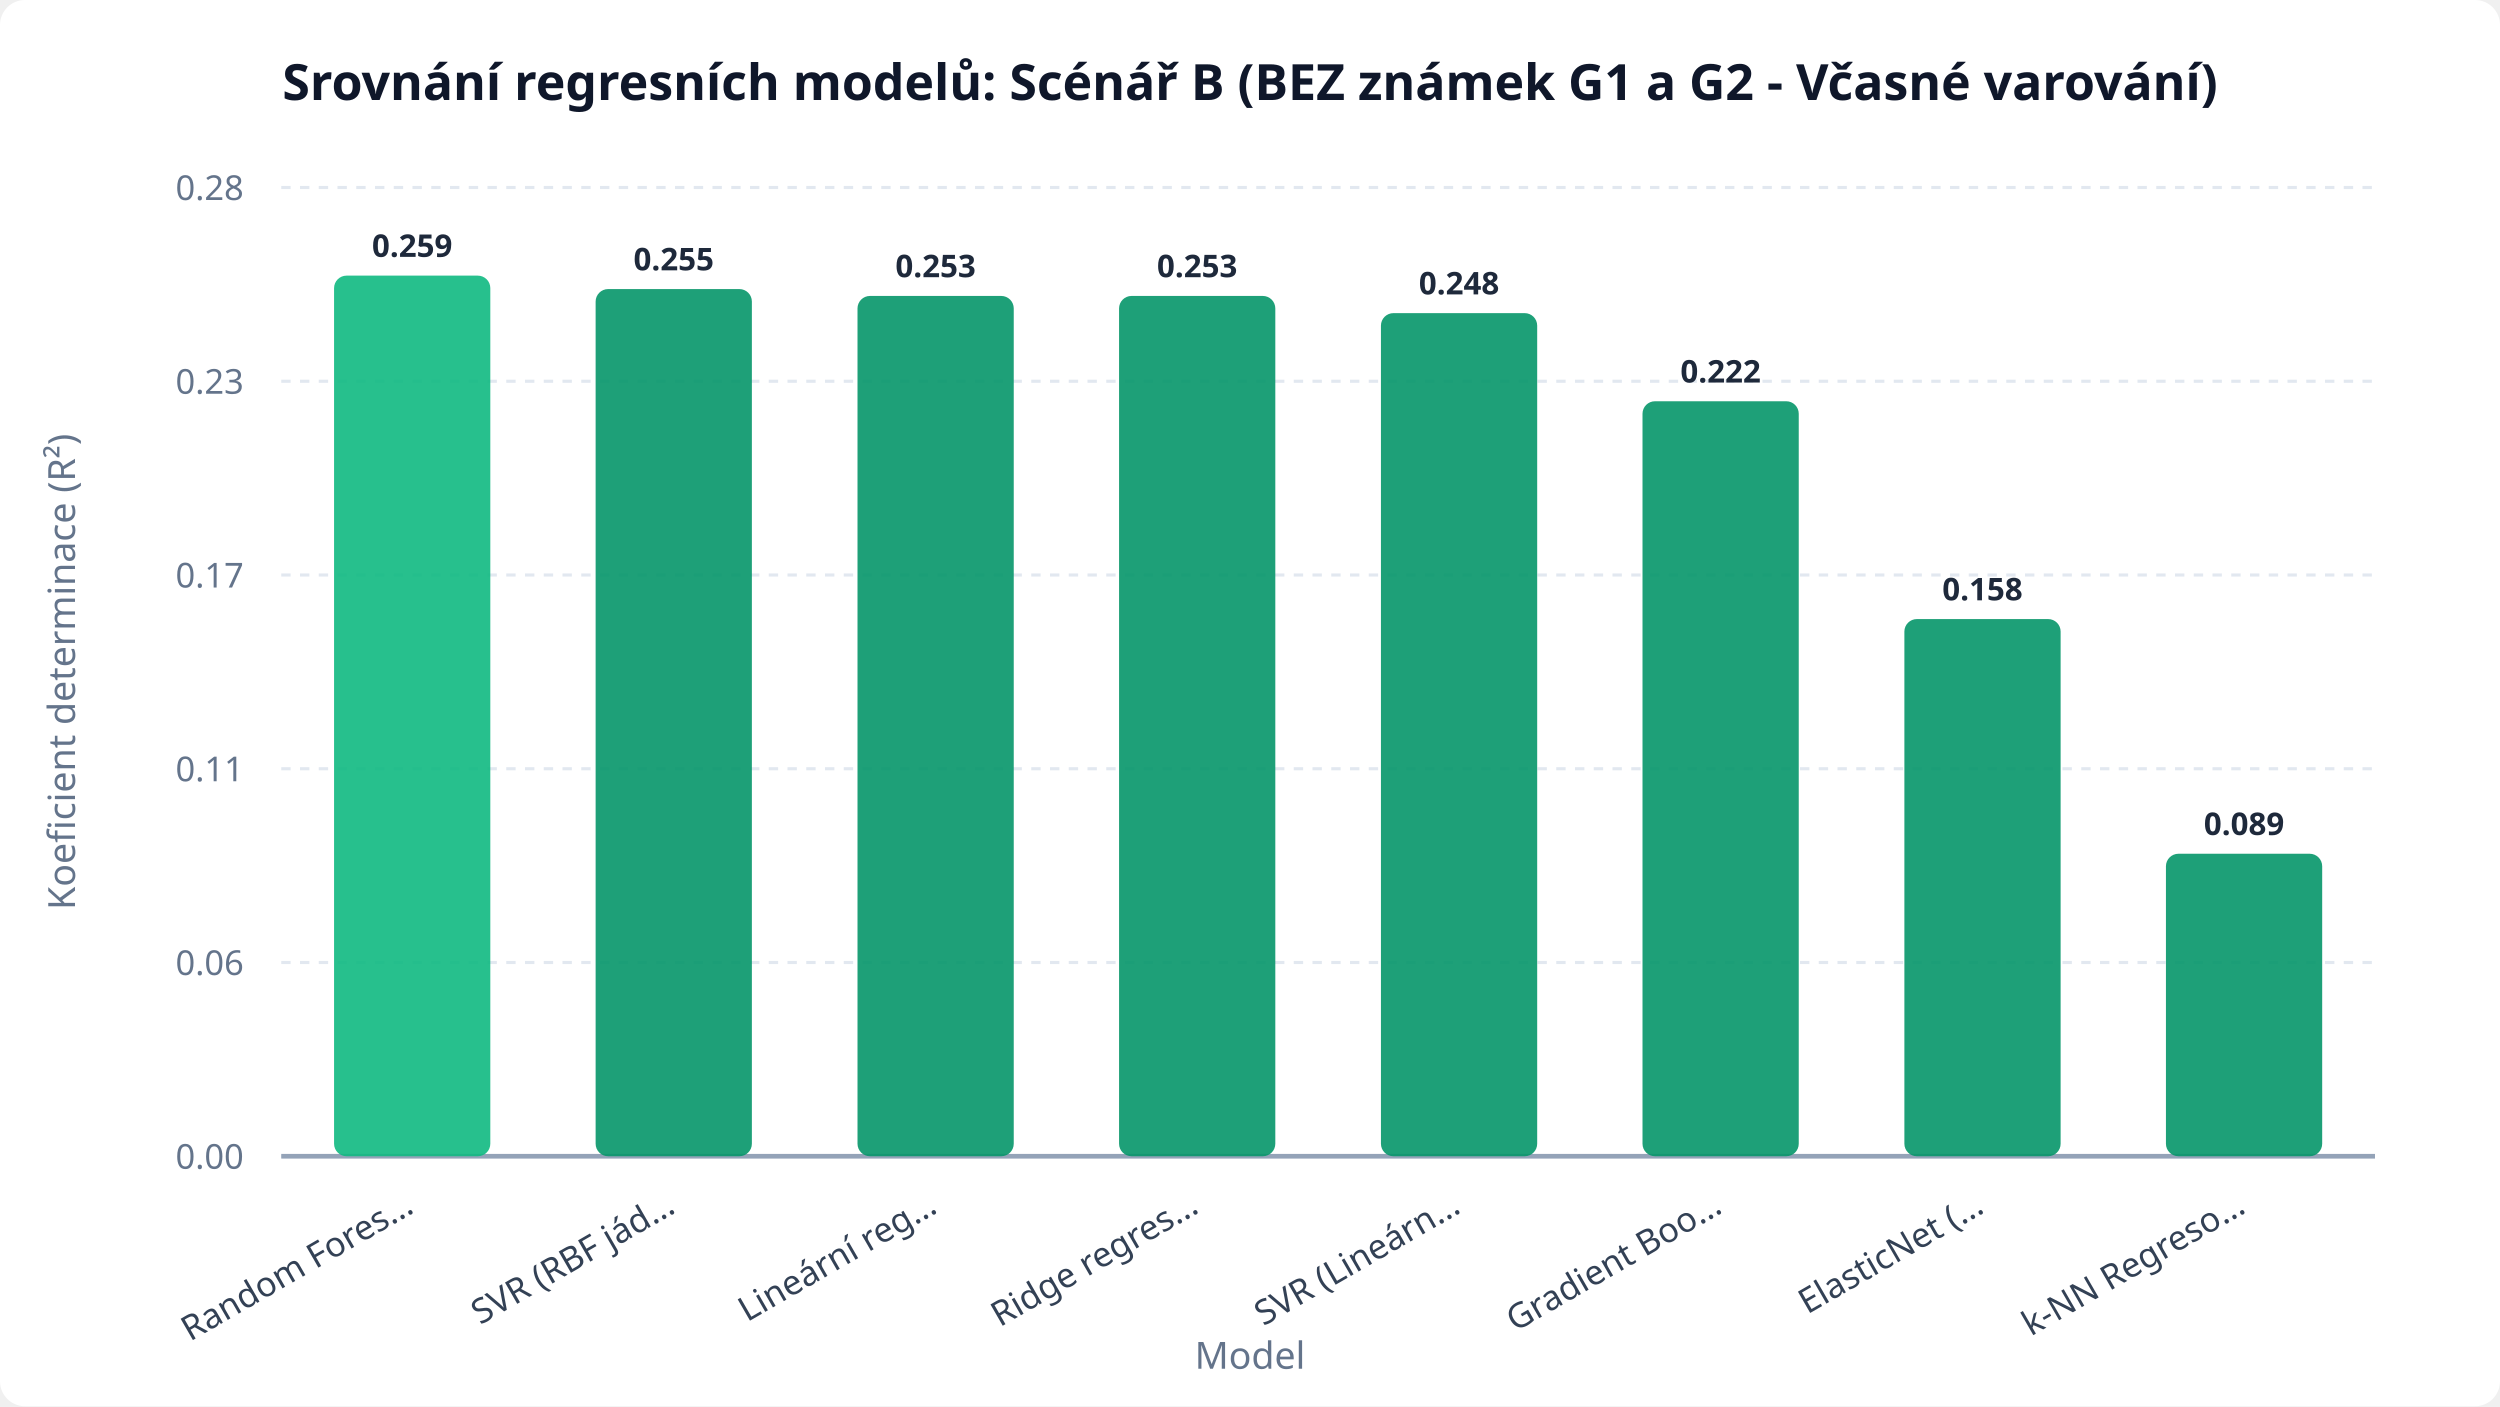
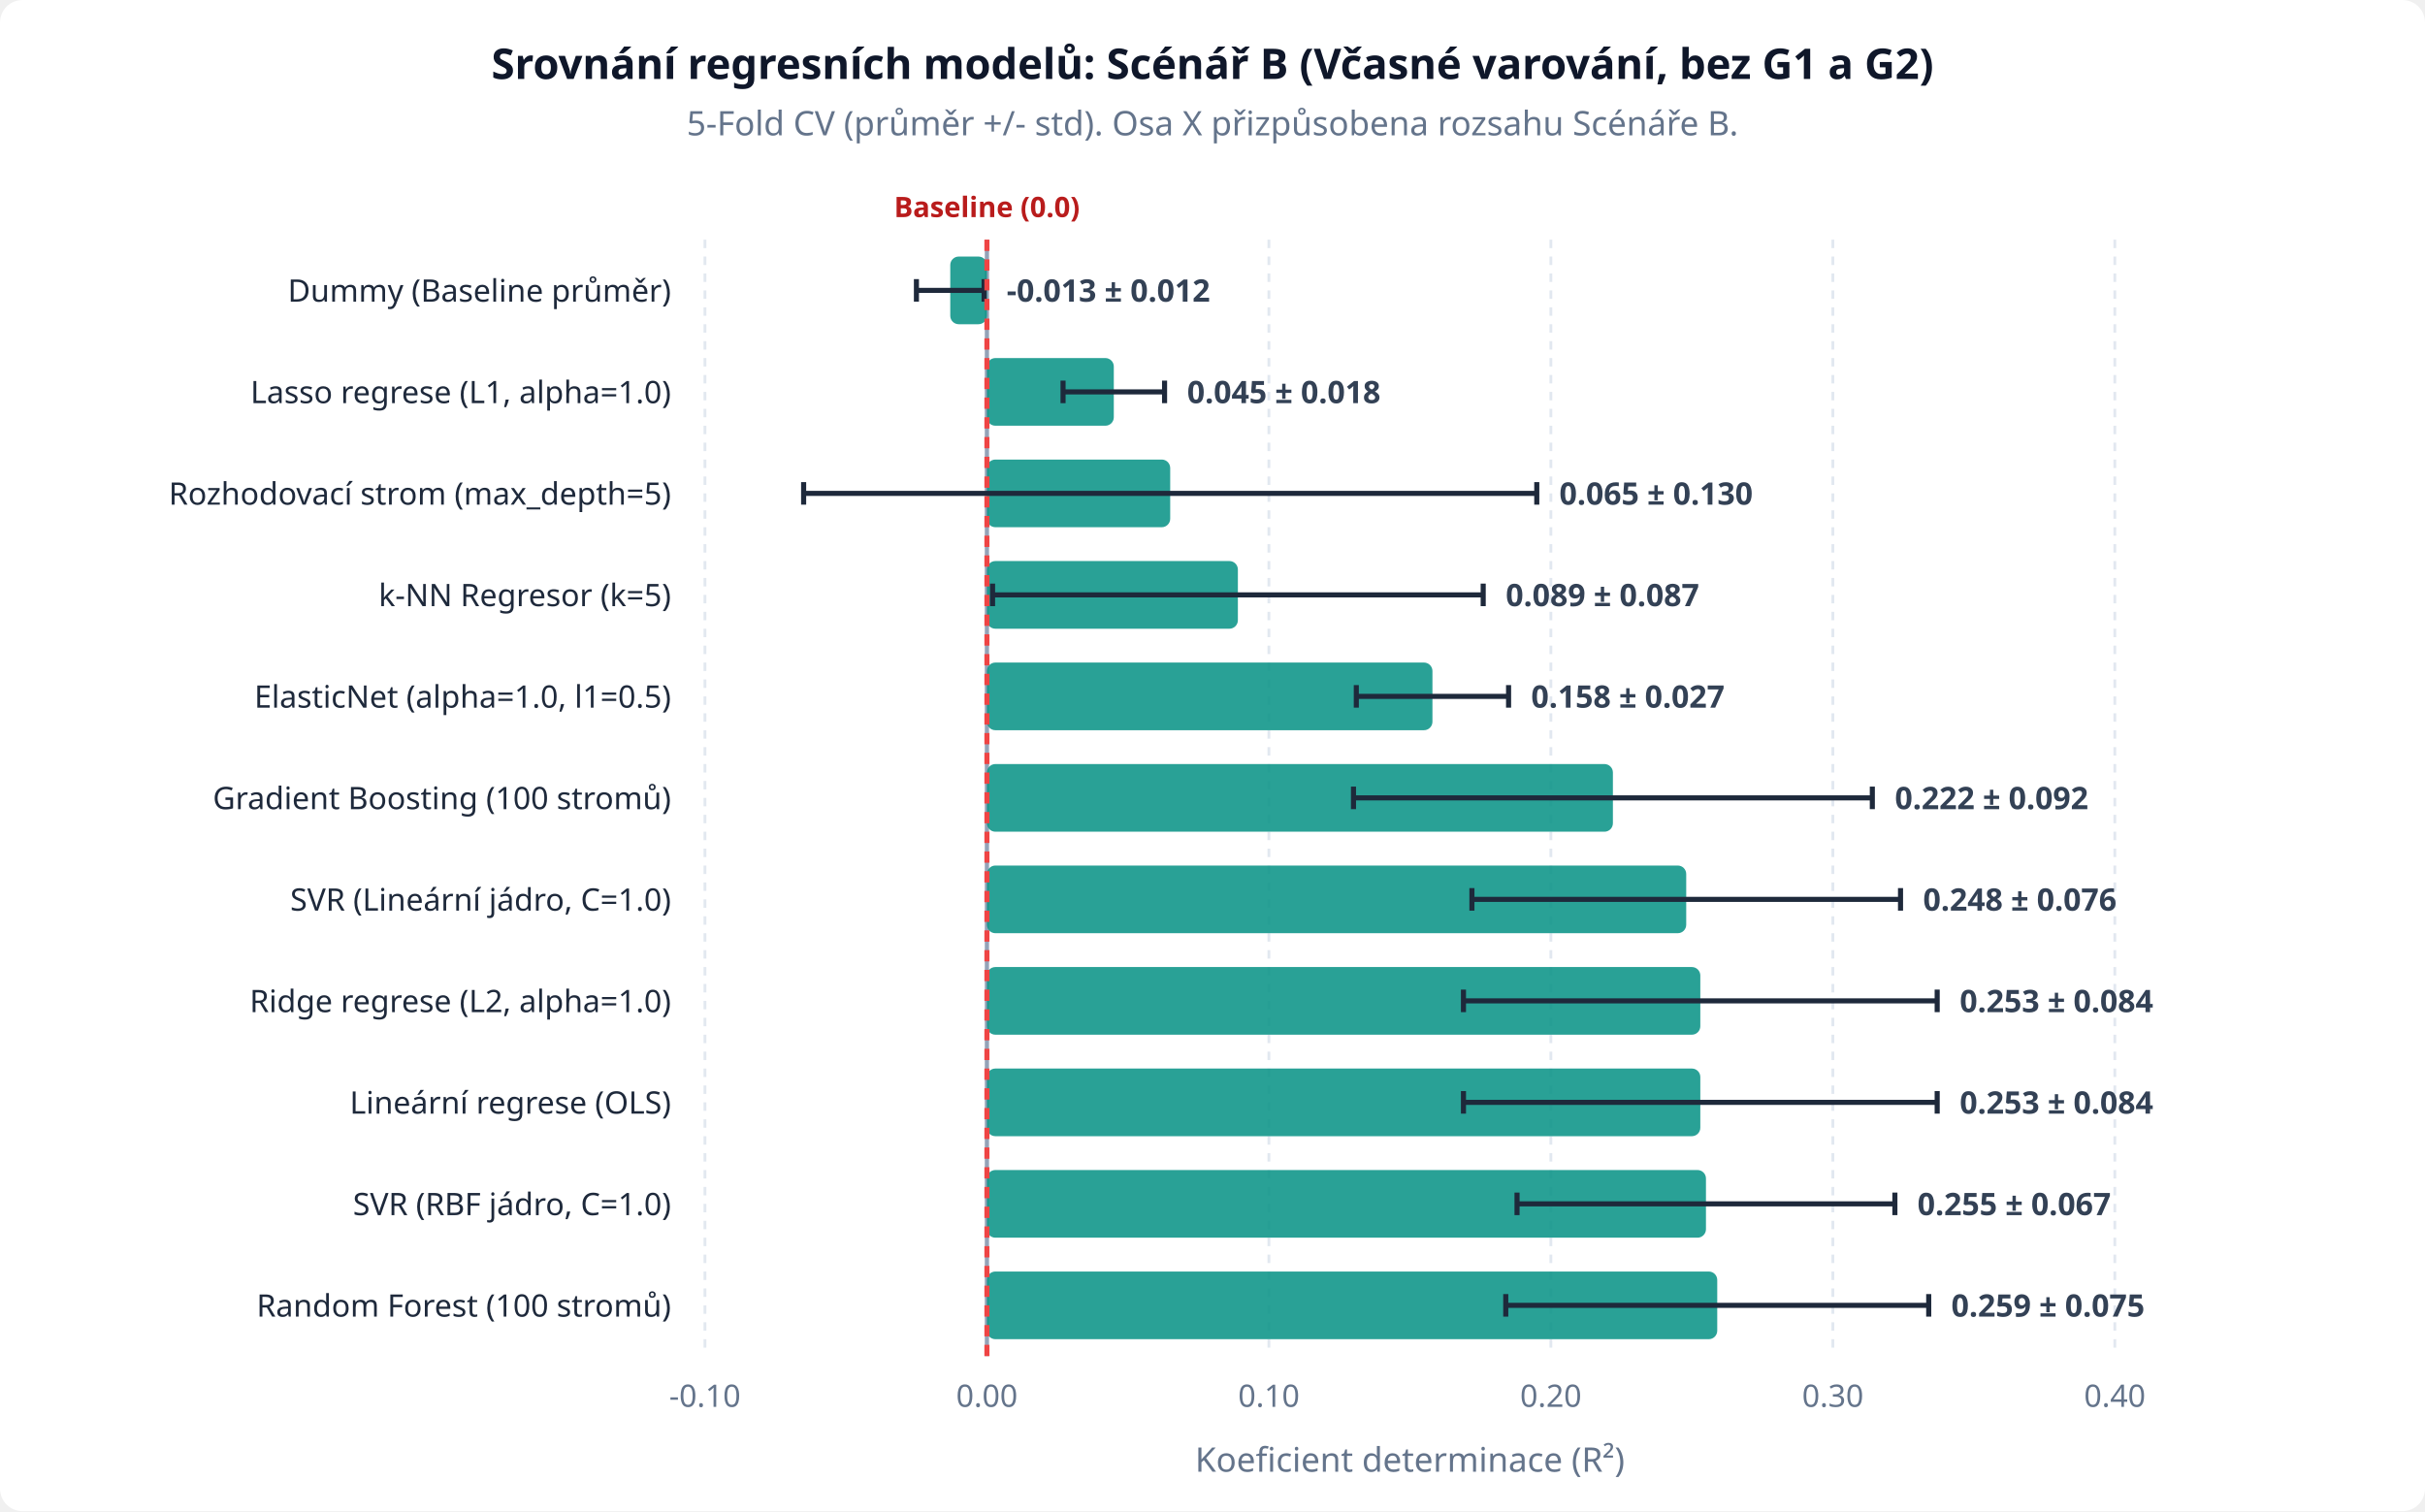
- <svg xmlns="http://www.w3.org/2000/svg" viewBox="0 0 800 450" width="800" height="450" style="background:#ffffff; border-radius:8px; border:1px solid #e2e8f0; font-family:system-ui, sans-serif;">
-   <rect width="800" height="450" fill="#ffffff" rx="8" />
-   <text x="400.0" y="32" text-anchor="middle" font-size="16" font-weight="bold" fill="#0f172a">Srovnání regresních modelů: Scénář B (BEZ známek G1 a G2 - Včasné varování)</text>
-   <text x="400.0" y="438" text-anchor="middle" font-size="12" fill="#64748b">Model</text>
-   <text x="24" y="215.0" text-anchor="middle" font-size="12" fill="#64748b" transform="rotate(-90, 24, 215.0)">Koeficient determinace (R²)</text>
-   <line x1="90" y1="370.0" x2="760" y2="370.0" stroke="#e2e8f0" stroke-width="1" stroke-dasharray="3 3" />
-   <line x1="90" y1="308.0" x2="760" y2="308.0" stroke="#e2e8f0" stroke-width="1" stroke-dasharray="3 3" />
-   <line x1="90" y1="246.0" x2="760" y2="246.0" stroke="#e2e8f0" stroke-width="1" stroke-dasharray="3 3" />
-   <line x1="90" y1="184.0" x2="760" y2="184.0" stroke="#e2e8f0" stroke-width="1" stroke-dasharray="3 3" />
-   <line x1="90" y1="122.0" x2="760" y2="122.0" stroke="#e2e8f0" stroke-width="1" stroke-dasharray="3 3" />
-   <line x1="90" y1="60.0" x2="760" y2="60.0" stroke="#e2e8f0" stroke-width="1" stroke-dasharray="3 3" />
-   <line x1="90" y1="370.0" x2="760" y2="370.0" stroke="#94a3b8" stroke-width="1.5" />
-   <rect x="106.9" y="88.2" width="50.0" height="281.8" rx="4" fill="#10b981" opacity="0.9" />
-   <text x="131.9" y="82.2" text-anchor="middle" font-family="system-ui, sans-serif" font-size="10" font-weight="600" fill="#1e293b">0.259</text>
-   <rect x="190.6" y="92.5" width="50.0" height="277.5" rx="4" fill="#059669" opacity="0.9" />
-   <text x="215.6" y="86.5" text-anchor="middle" font-family="system-ui, sans-serif" font-size="10" font-weight="600" fill="#1e293b">0.255</text>
-   <rect x="274.4" y="94.7" width="50.0" height="275.3" rx="4" fill="#059669" opacity="0.9" />
-   <text x="299.4" y="88.7" text-anchor="middle" font-family="system-ui, sans-serif" font-size="10" font-weight="600" fill="#1e293b">0.253</text>
-   <rect x="358.1" y="94.7" width="50.0" height="275.3" rx="4" fill="#059669" opacity="0.9" />
-   <text x="383.1" y="88.7" text-anchor="middle" font-family="system-ui, sans-serif" font-size="10" font-weight="600" fill="#1e293b">0.253</text>
-   <rect x="441.9" y="100.2" width="50.0" height="269.8" rx="4" fill="#059669" opacity="0.9" />
-   <text x="466.9" y="94.2" text-anchor="middle" font-family="system-ui, sans-serif" font-size="10" font-weight="600" fill="#1e293b">0.248</text>
-   <rect x="525.6" y="128.4" width="50.0" height="241.6" rx="4" fill="#059669" opacity="0.9" />
-   <text x="550.6" y="122.4" text-anchor="middle" font-family="system-ui, sans-serif" font-size="10" font-weight="600" fill="#1e293b">0.222</text>
-   <rect x="609.4" y="198.1" width="50.0" height="171.9" rx="4" fill="#059669" opacity="0.9" />
-   <text x="634.4" y="192.1" text-anchor="middle" font-family="system-ui, sans-serif" font-size="10" font-weight="600" fill="#1e293b">0.158</text>
-   <rect x="693.1" y="273.2" width="50.0" height="96.8" rx="4" fill="#059669" opacity="0.9" />
-   <text x="718.1" y="267.2" text-anchor="middle" font-family="system-ui, sans-serif" font-size="10" font-weight="600" fill="#1e293b">0.089</text>
-   <text x="78" y="374.0" text-anchor="end" font-family="system-ui, sans-serif" font-size="11" fill="#64748b">0.00</text>
-   <text x="78" y="312.0" text-anchor="end" font-family="system-ui, sans-serif" font-size="11" fill="#64748b">0.06</text>
-   <text x="78" y="250.0" text-anchor="end" font-family="system-ui, sans-serif" font-size="11" fill="#64748b">0.11</text>
-   <text x="78" y="188.0" text-anchor="end" font-family="system-ui, sans-serif" font-size="11" fill="#64748b">0.17</text>
-   <text x="78" y="126.0" text-anchor="end" font-family="system-ui, sans-serif" font-size="11" fill="#64748b">0.23</text>
-   <text x="78" y="64.0" text-anchor="end" font-family="system-ui, sans-serif" font-size="11" fill="#64748b">0.28</text>
-   <text x="131.9" y="388.0" text-anchor="end" font-family="system-ui, sans-serif" font-size="11" fill="#334155" transform="rotate(-30, 131.9, 386.0)">Random Fores…</text>
-   <text x="215.6" y="388.0" text-anchor="end" font-family="system-ui, sans-serif" font-size="11" fill="#334155" transform="rotate(-30, 215.6, 386.0)">SVR (RBF jád…</text>
-   <text x="299.4" y="388.0" text-anchor="end" font-family="system-ui, sans-serif" font-size="11" fill="#334155" transform="rotate(-30, 299.4, 386.0)">Lineární reg…</text>
-   <text x="383.1" y="388.0" text-anchor="end" font-family="system-ui, sans-serif" font-size="11" fill="#334155" transform="rotate(-30, 383.1, 386.0)">Ridge regres…</text>
-   <text x="466.9" y="388.0" text-anchor="end" font-family="system-ui, sans-serif" font-size="11" fill="#334155" transform="rotate(-30, 466.9, 386.0)">SVR (Lineárn…</text>
-   <text x="550.6" y="388.0" text-anchor="end" font-family="system-ui, sans-serif" font-size="11" fill="#334155" transform="rotate(-30, 550.6, 386.0)">Gradient Boo…</text>
-   <text x="634.4" y="388.0" text-anchor="end" font-family="system-ui, sans-serif" font-size="11" fill="#334155" transform="rotate(-30, 634.4, 386.0)">ElasticNet (…</text>
-   <text x="718.1" y="388.0" text-anchor="end" font-family="system-ui, sans-serif" font-size="11" fill="#334155" transform="rotate(-30, 718.1, 386.0)">k-NN Regreso…</text>
+ <svg xmlns="http://www.w3.org/2000/svg" viewBox="0 0 860 536" width="860" height="536" style="background:#ffffff; border-radius:8px; border:1px solid #e2e8f0; font-family:system-ui, sans-serif;">
+   <rect width="860" height="536" fill="#ffffff" rx="8" />
+   <text x="430.0" y="28" text-anchor="middle" font-size="15" font-weight="bold" fill="#0f172a">Srovnání regresních modelů: Scénář B (Včasné varování, bez G1 a G2)</text>
+   <text x="430.0" y="48" text-anchor="middle" font-size="12" fill="#64748b">5-Fold CV (průměr +/- std). Osa X přizpůsobena rozsahu Scénáře B.</text>
+   <text x="500.0" y="522" text-anchor="middle" font-size="12" fill="#64748b">Koeficient determinace (R²)</text>
+   <line x1="250.0" y1="85" x2="250.0" y2="481" stroke="#e2e8f0" stroke-width="1" stroke-dasharray="3 3" />
+   <line x1="350.0" y1="85" x2="350.0" y2="481" stroke="#e2e8f0" stroke-width="1" stroke-dasharray="3 3" />
+   <line x1="450.0" y1="85" x2="450.0" y2="481" stroke="#e2e8f0" stroke-width="1" stroke-dasharray="3 3" />
+   <line x1="550.0" y1="85" x2="550.0" y2="481" stroke="#e2e8f0" stroke-width="1" stroke-dasharray="3 3" />
+   <line x1="650.0" y1="85" x2="650.0" y2="481" stroke="#e2e8f0" stroke-width="1" stroke-dasharray="3 3" />
+   <line x1="750.0" y1="85" x2="750.0" y2="481" stroke="#e2e8f0" stroke-width="1" stroke-dasharray="3 3" />
+   <line x1="350.0" y1="85" x2="350.0" y2="481" stroke="#94a3b8" stroke-width="1.5" />
+   <rect x="337.0" y="91.0" width="13.0" height="24" rx="3" fill="#0d9488" opacity="0.88" />
+   <rect x="350.0" y="127.0" width="45.0" height="24" rx="3" fill="#0d9488" opacity="0.88" />
+   <rect x="350.0" y="163.0" width="65.0" height="24" rx="3" fill="#0d9488" opacity="0.88" />
+   <rect x="350.0" y="199.0" width="89.0" height="24" rx="3" fill="#0d9488" opacity="0.88" />
+   <rect x="350.0" y="235.0" width="158.0" height="24" rx="3" fill="#0d9488" opacity="0.88" />
+   <rect x="350.0" y="271.0" width="222.0" height="24" rx="3" fill="#0d9488" opacity="0.88" />
+   <rect x="350.0" y="307.0" width="248.0" height="24" rx="3" fill="#0d9488" opacity="0.88" />
+   <rect x="350.0" y="343.0" width="253.0" height="24" rx="3" fill="#0d9488" opacity="0.88" />
+   <rect x="350.0" y="379.0" width="253.0" height="24" rx="3" fill="#0d9488" opacity="0.88" />
+   <rect x="350.0" y="415.0" width="255.0" height="24" rx="3" fill="#0d9488" opacity="0.88" />
+   <rect x="350.0" y="451.0" width="259.0" height="24" rx="3" fill="#0d9488" opacity="0.88" />
+   <line x1="325.0" y1="103.0" x2="349.0" y2="103.0" stroke="#1e293b" stroke-width="1.8" />
+   <line x1="325.0" y1="99.0" x2="325.0" y2="107.0" stroke="#1e293b" stroke-width="1.8" />
+   <line x1="349.0" y1="99.0" x2="349.0" y2="107.0" stroke="#1e293b" stroke-width="1.8" />
+   <line x1="377.0" y1="139.0" x2="413.0" y2="139.0" stroke="#1e293b" stroke-width="1.8" />
+   <line x1="377.0" y1="135.0" x2="377.0" y2="143.0" stroke="#1e293b" stroke-width="1.8" />
+   <line x1="413.0" y1="135.0" x2="413.0" y2="143.0" stroke="#1e293b" stroke-width="1.8" />
+   <line x1="285.0" y1="175.0" x2="545.0" y2="175.0" stroke="#1e293b" stroke-width="1.8" />
+   <line x1="285.0" y1="171.0" x2="285.0" y2="179.0" stroke="#1e293b" stroke-width="1.8" />
+   <line x1="545.0" y1="171.0" x2="545.0" y2="179.0" stroke="#1e293b" stroke-width="1.8" />
+   <line x1="352.0" y1="211.0" x2="526.0" y2="211.0" stroke="#1e293b" stroke-width="1.8" />
+   <line x1="352.0" y1="207.0" x2="352.0" y2="215.0" stroke="#1e293b" stroke-width="1.8" />
+   <line x1="526.0" y1="207.0" x2="526.0" y2="215.0" stroke="#1e293b" stroke-width="1.8" />
+   <line x1="481.0" y1="247.0" x2="535.0" y2="247.0" stroke="#1e293b" stroke-width="1.8" />
+   <line x1="481.0" y1="243.0" x2="481.0" y2="251.0" stroke="#1e293b" stroke-width="1.8" />
+   <line x1="535.0" y1="243.0" x2="535.0" y2="251.0" stroke="#1e293b" stroke-width="1.8" />
+   <line x1="480.0" y1="283.0" x2="664.0" y2="283.0" stroke="#1e293b" stroke-width="1.8" />
+   <line x1="480.0" y1="279.0" x2="480.0" y2="287.0" stroke="#1e293b" stroke-width="1.8" />
+   <line x1="664.0" y1="279.0" x2="664.0" y2="287.0" stroke="#1e293b" stroke-width="1.8" />
+   <line x1="522.0" y1="319.0" x2="674.0" y2="319.0" stroke="#1e293b" stroke-width="1.8" />
+   <line x1="522.0" y1="315.0" x2="522.0" y2="323.0" stroke="#1e293b" stroke-width="1.8" />
+   <line x1="674.0" y1="315.0" x2="674.0" y2="323.0" stroke="#1e293b" stroke-width="1.8" />
+   <line x1="519.0" y1="355.0" x2="687.0" y2="355.0" stroke="#1e293b" stroke-width="1.8" />
+   <line x1="519.0" y1="351.0" x2="519.0" y2="359.0" stroke="#1e293b" stroke-width="1.8" />
+   <line x1="687.0" y1="351.0" x2="687.0" y2="359.0" stroke="#1e293b" stroke-width="1.8" />
+   <line x1="519.0" y1="391.0" x2="687.0" y2="391.0" stroke="#1e293b" stroke-width="1.8" />
+   <line x1="519.0" y1="387.0" x2="519.0" y2="395.0" stroke="#1e293b" stroke-width="1.8" />
+   <line x1="687.0" y1="387.0" x2="687.0" y2="395.0" stroke="#1e293b" stroke-width="1.8" />
+   <line x1="538.0" y1="427.0" x2="672.0" y2="427.0" stroke="#1e293b" stroke-width="1.8" />
+   <line x1="538.0" y1="423.0" x2="538.0" y2="431.0" stroke="#1e293b" stroke-width="1.8" />
+   <line x1="672.0" y1="423.0" x2="672.0" y2="431.0" stroke="#1e293b" stroke-width="1.8" />
+   <line x1="534.0" y1="463.0" x2="684.0" y2="463.0" stroke="#1e293b" stroke-width="1.8" />
+   <line x1="534.0" y1="459.0" x2="534.0" y2="467.0" stroke="#1e293b" stroke-width="1.8" />
+   <line x1="684.0" y1="459.0" x2="684.0" y2="467.0" stroke="#1e293b" stroke-width="1.8" />
+   <line x1="350.0" y1="85" x2="350.0" y2="481" stroke="#ef4444" stroke-width="1.8" stroke-dasharray="4 3" />
+   <text x="350.0" y="77" text-anchor="middle" font-family="system-ui, sans-serif" font-size="10" font-weight="bold" fill="#b91c1c">Baseline (0.0)</text>
+   <text x="357.0" y="107.0" text-anchor="start" font-family="system-ui, sans-serif" font-size="11" font-weight="600" fill="#334155">-0.013 ± 0.012</text>
+   <text x="421.0" y="143.0" text-anchor="start" font-family="system-ui, sans-serif" font-size="11" font-weight="600" fill="#334155">0.045 ± 0.018</text>
+   <text x="553.0" y="179.0" text-anchor="start" font-family="system-ui, sans-serif" font-size="11" font-weight="600" fill="#334155">0.065 ± 0.130</text>
+   <text x="534.0" y="215.0" text-anchor="start" font-family="system-ui, sans-serif" font-size="11" font-weight="600" fill="#334155">0.089 ± 0.087</text>
+   <text x="543.0" y="251.0" text-anchor="start" font-family="system-ui, sans-serif" font-size="11" font-weight="600" fill="#334155">0.158 ± 0.027</text>
+   <text x="672.0" y="287.0" text-anchor="start" font-family="system-ui, sans-serif" font-size="11" font-weight="600" fill="#334155">0.222 ± 0.092</text>
+   <text x="682.0" y="323.0" text-anchor="start" font-family="system-ui, sans-serif" font-size="11" font-weight="600" fill="#334155">0.248 ± 0.076</text>
+   <text x="695.0" y="359.0" text-anchor="start" font-family="system-ui, sans-serif" font-size="11" font-weight="600" fill="#334155">0.253 ± 0.084</text>
+   <text x="695.0" y="395.0" text-anchor="start" font-family="system-ui, sans-serif" font-size="11" font-weight="600" fill="#334155">0.253 ± 0.084</text>
+   <text x="680.0" y="431.0" text-anchor="start" font-family="system-ui, sans-serif" font-size="11" font-weight="600" fill="#334155">0.255 ± 0.067</text>
+   <text x="692.0" y="467.0" text-anchor="start" font-family="system-ui, sans-serif" font-size="11" font-weight="600" fill="#334155">0.259 ± 0.075</text>
+   <text x="238" y="107.0" text-anchor="end" font-family="system-ui, sans-serif" font-size="11" fill="#1e293b">Dummy (Baseline průměr)</text>
+   <text x="238" y="143.0" text-anchor="end" font-family="system-ui, sans-serif" font-size="11" fill="#1e293b">Lasso regrese (L1, alpha=1.0)</text>
+   <text x="238" y="179.0" text-anchor="end" font-family="system-ui, sans-serif" font-size="11" fill="#1e293b">Rozhodovací strom (max_depth=5)</text>
+   <text x="238" y="215.0" text-anchor="end" font-family="system-ui, sans-serif" font-size="11" fill="#1e293b">k-NN Regresor (k=5)</text>
+   <text x="238" y="251.0" text-anchor="end" font-family="system-ui, sans-serif" font-size="11" fill="#1e293b">ElasticNet (alpha=1.0, l1=0.5)</text>
+   <text x="238" y="287.0" text-anchor="end" font-family="system-ui, sans-serif" font-size="11" fill="#1e293b">Gradient Boosting (100 stromů)</text>
+   <text x="238" y="323.0" text-anchor="end" font-family="system-ui, sans-serif" font-size="11" fill="#1e293b">SVR (Lineární jádro, C=1.0)</text>
+   <text x="238" y="359.0" text-anchor="end" font-family="system-ui, sans-serif" font-size="11" fill="#1e293b">Ridge regrese (L2, alpha=1.0)</text>
+   <text x="238" y="395.0" text-anchor="end" font-family="system-ui, sans-serif" font-size="11" fill="#1e293b">Lineární regrese (OLS)</text>
+   <text x="238" y="431.0" text-anchor="end" font-family="system-ui, sans-serif" font-size="11" fill="#1e293b">SVR (RBF jádro, C=1.0)</text>
+   <text x="238" y="467.0" text-anchor="end" font-family="system-ui, sans-serif" font-size="11" fill="#1e293b">Random Forest (100 stromů)</text>
+   <text x="250.0" y="499" text-anchor="middle" font-family="system-ui, sans-serif" font-size="11" fill="#64748b">-0.10</text>
+   <text x="350.0" y="499" text-anchor="middle" font-family="system-ui, sans-serif" font-size="11" fill="#64748b">0.00</text>
+   <text x="450.0" y="499" text-anchor="middle" font-family="system-ui, sans-serif" font-size="11" fill="#64748b">0.10</text>
+   <text x="550.0" y="499" text-anchor="middle" font-family="system-ui, sans-serif" font-size="11" fill="#64748b">0.20</text>
+   <text x="650.0" y="499" text-anchor="middle" font-family="system-ui, sans-serif" font-size="11" fill="#64748b">0.30</text>
+   <text x="750.0" y="499" text-anchor="middle" font-family="system-ui, sans-serif" font-size="11" fill="#64748b">0.40</text>
</svg>
